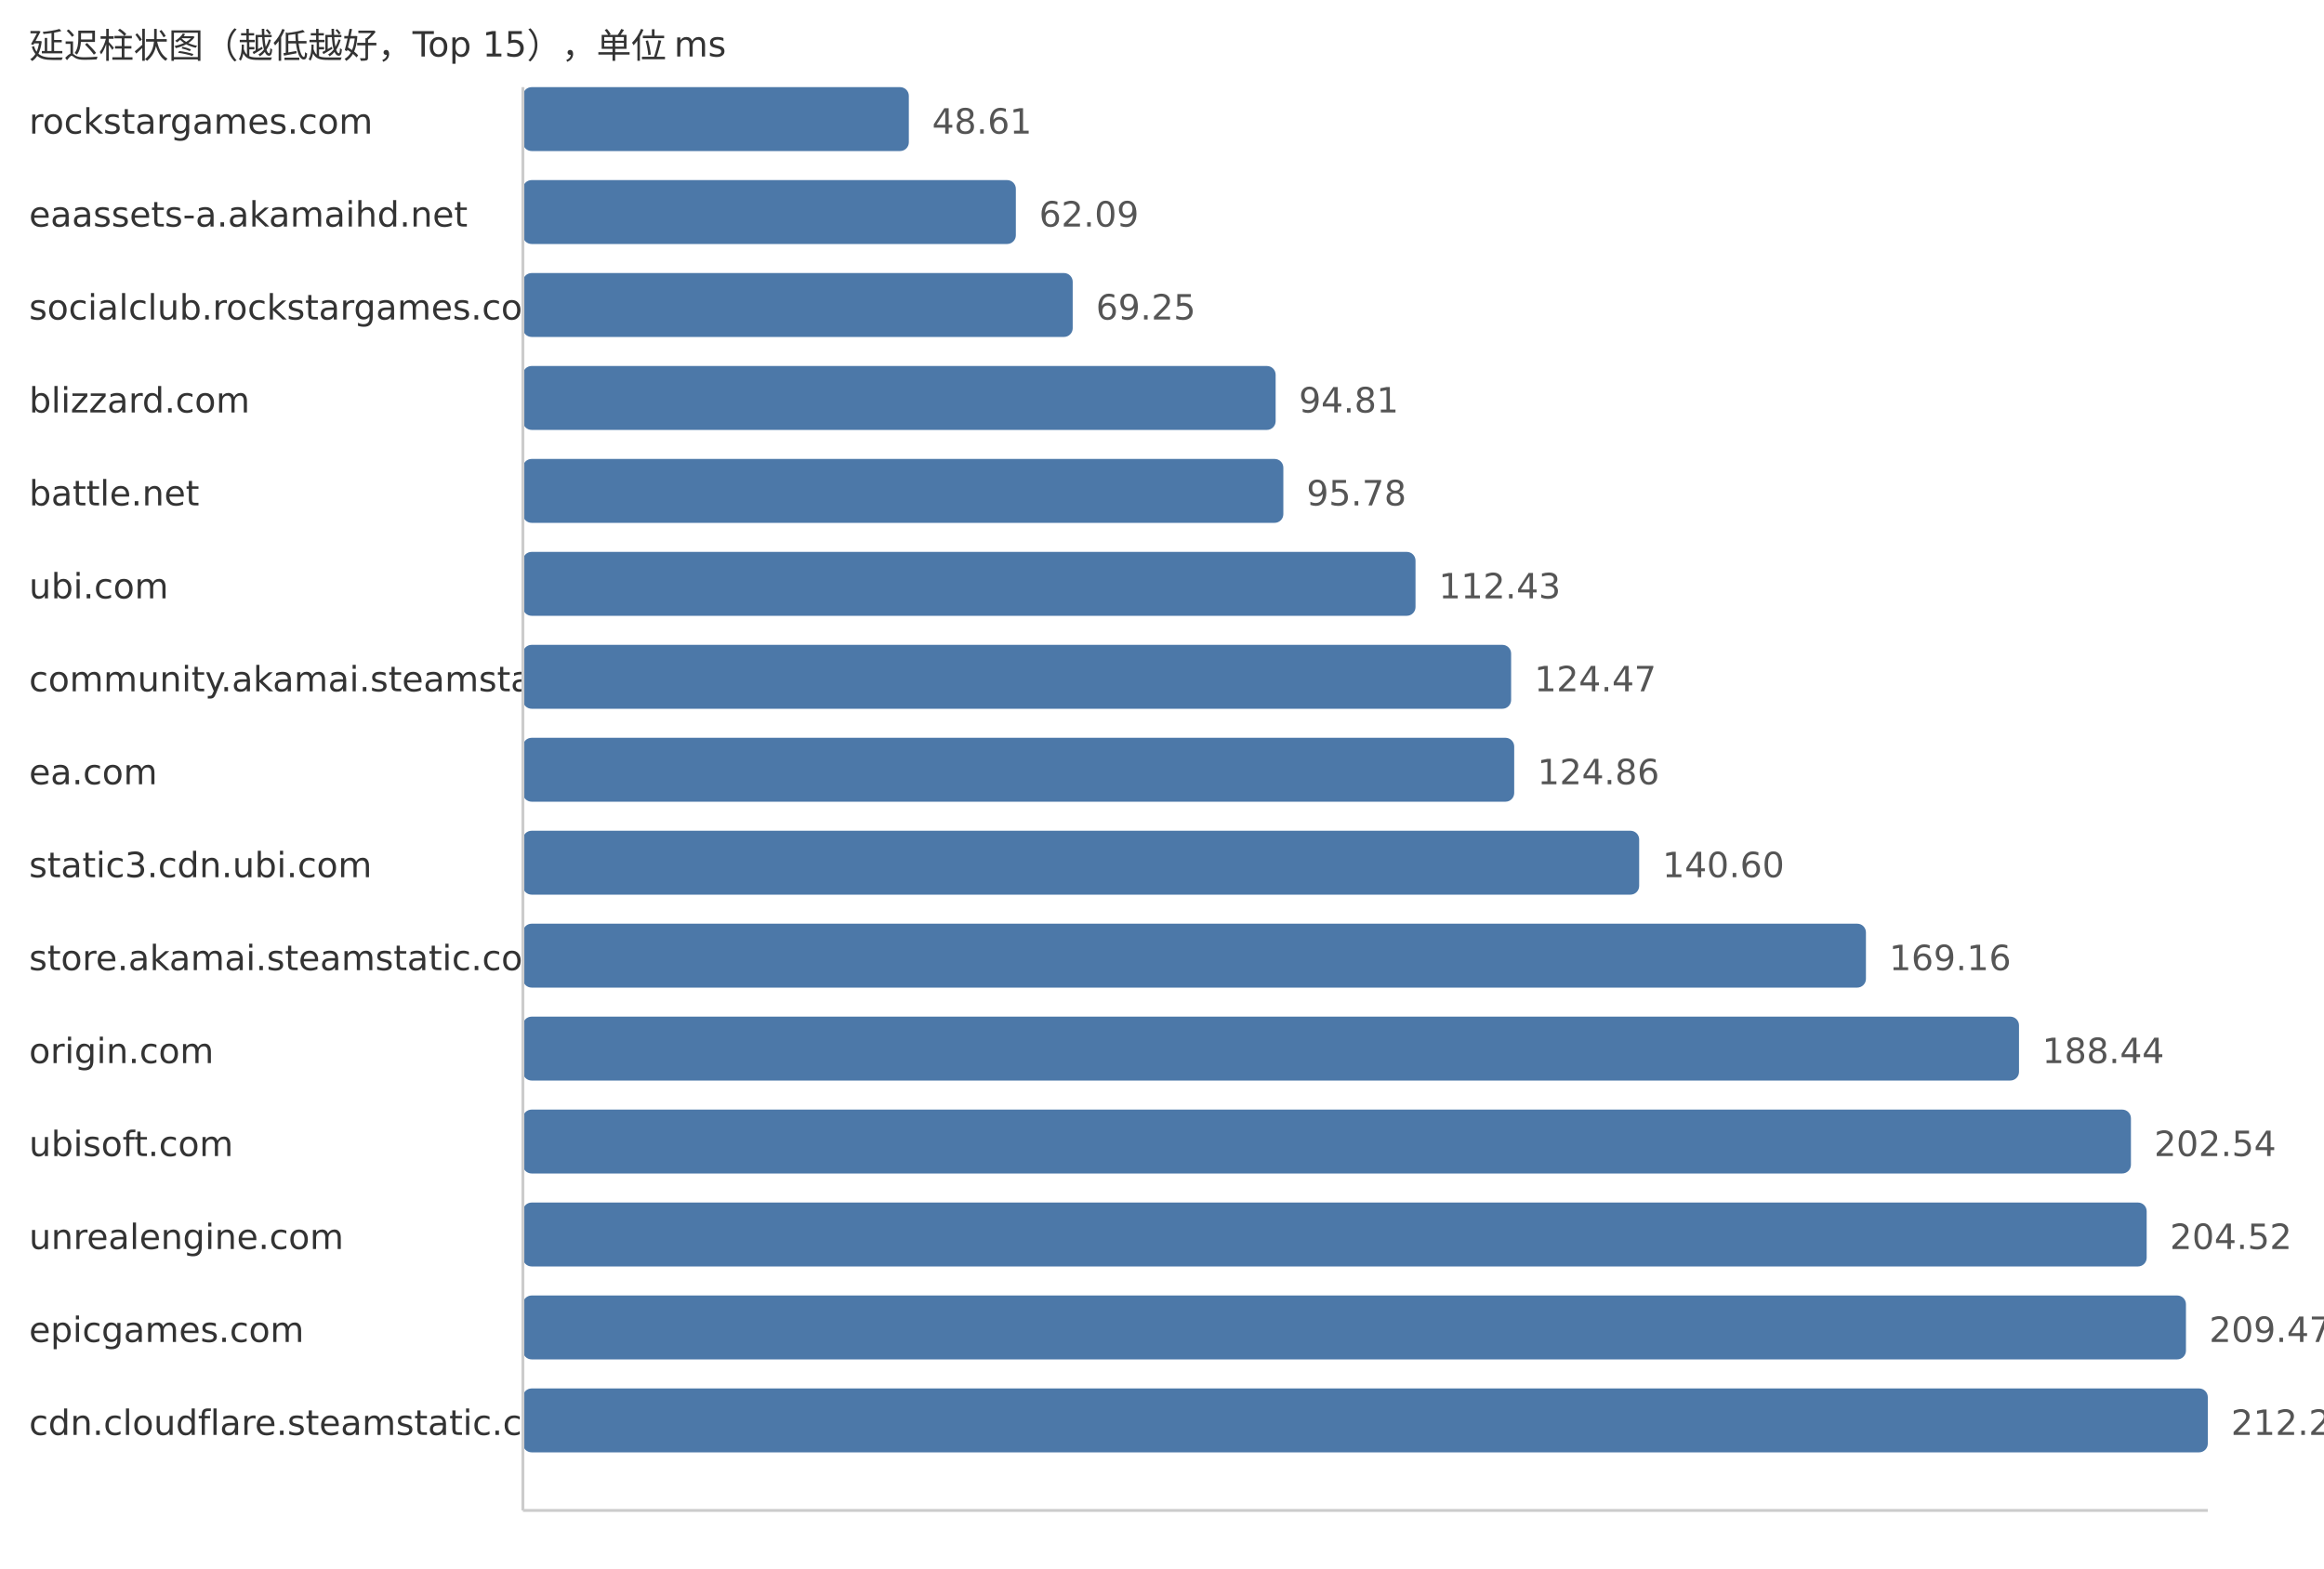
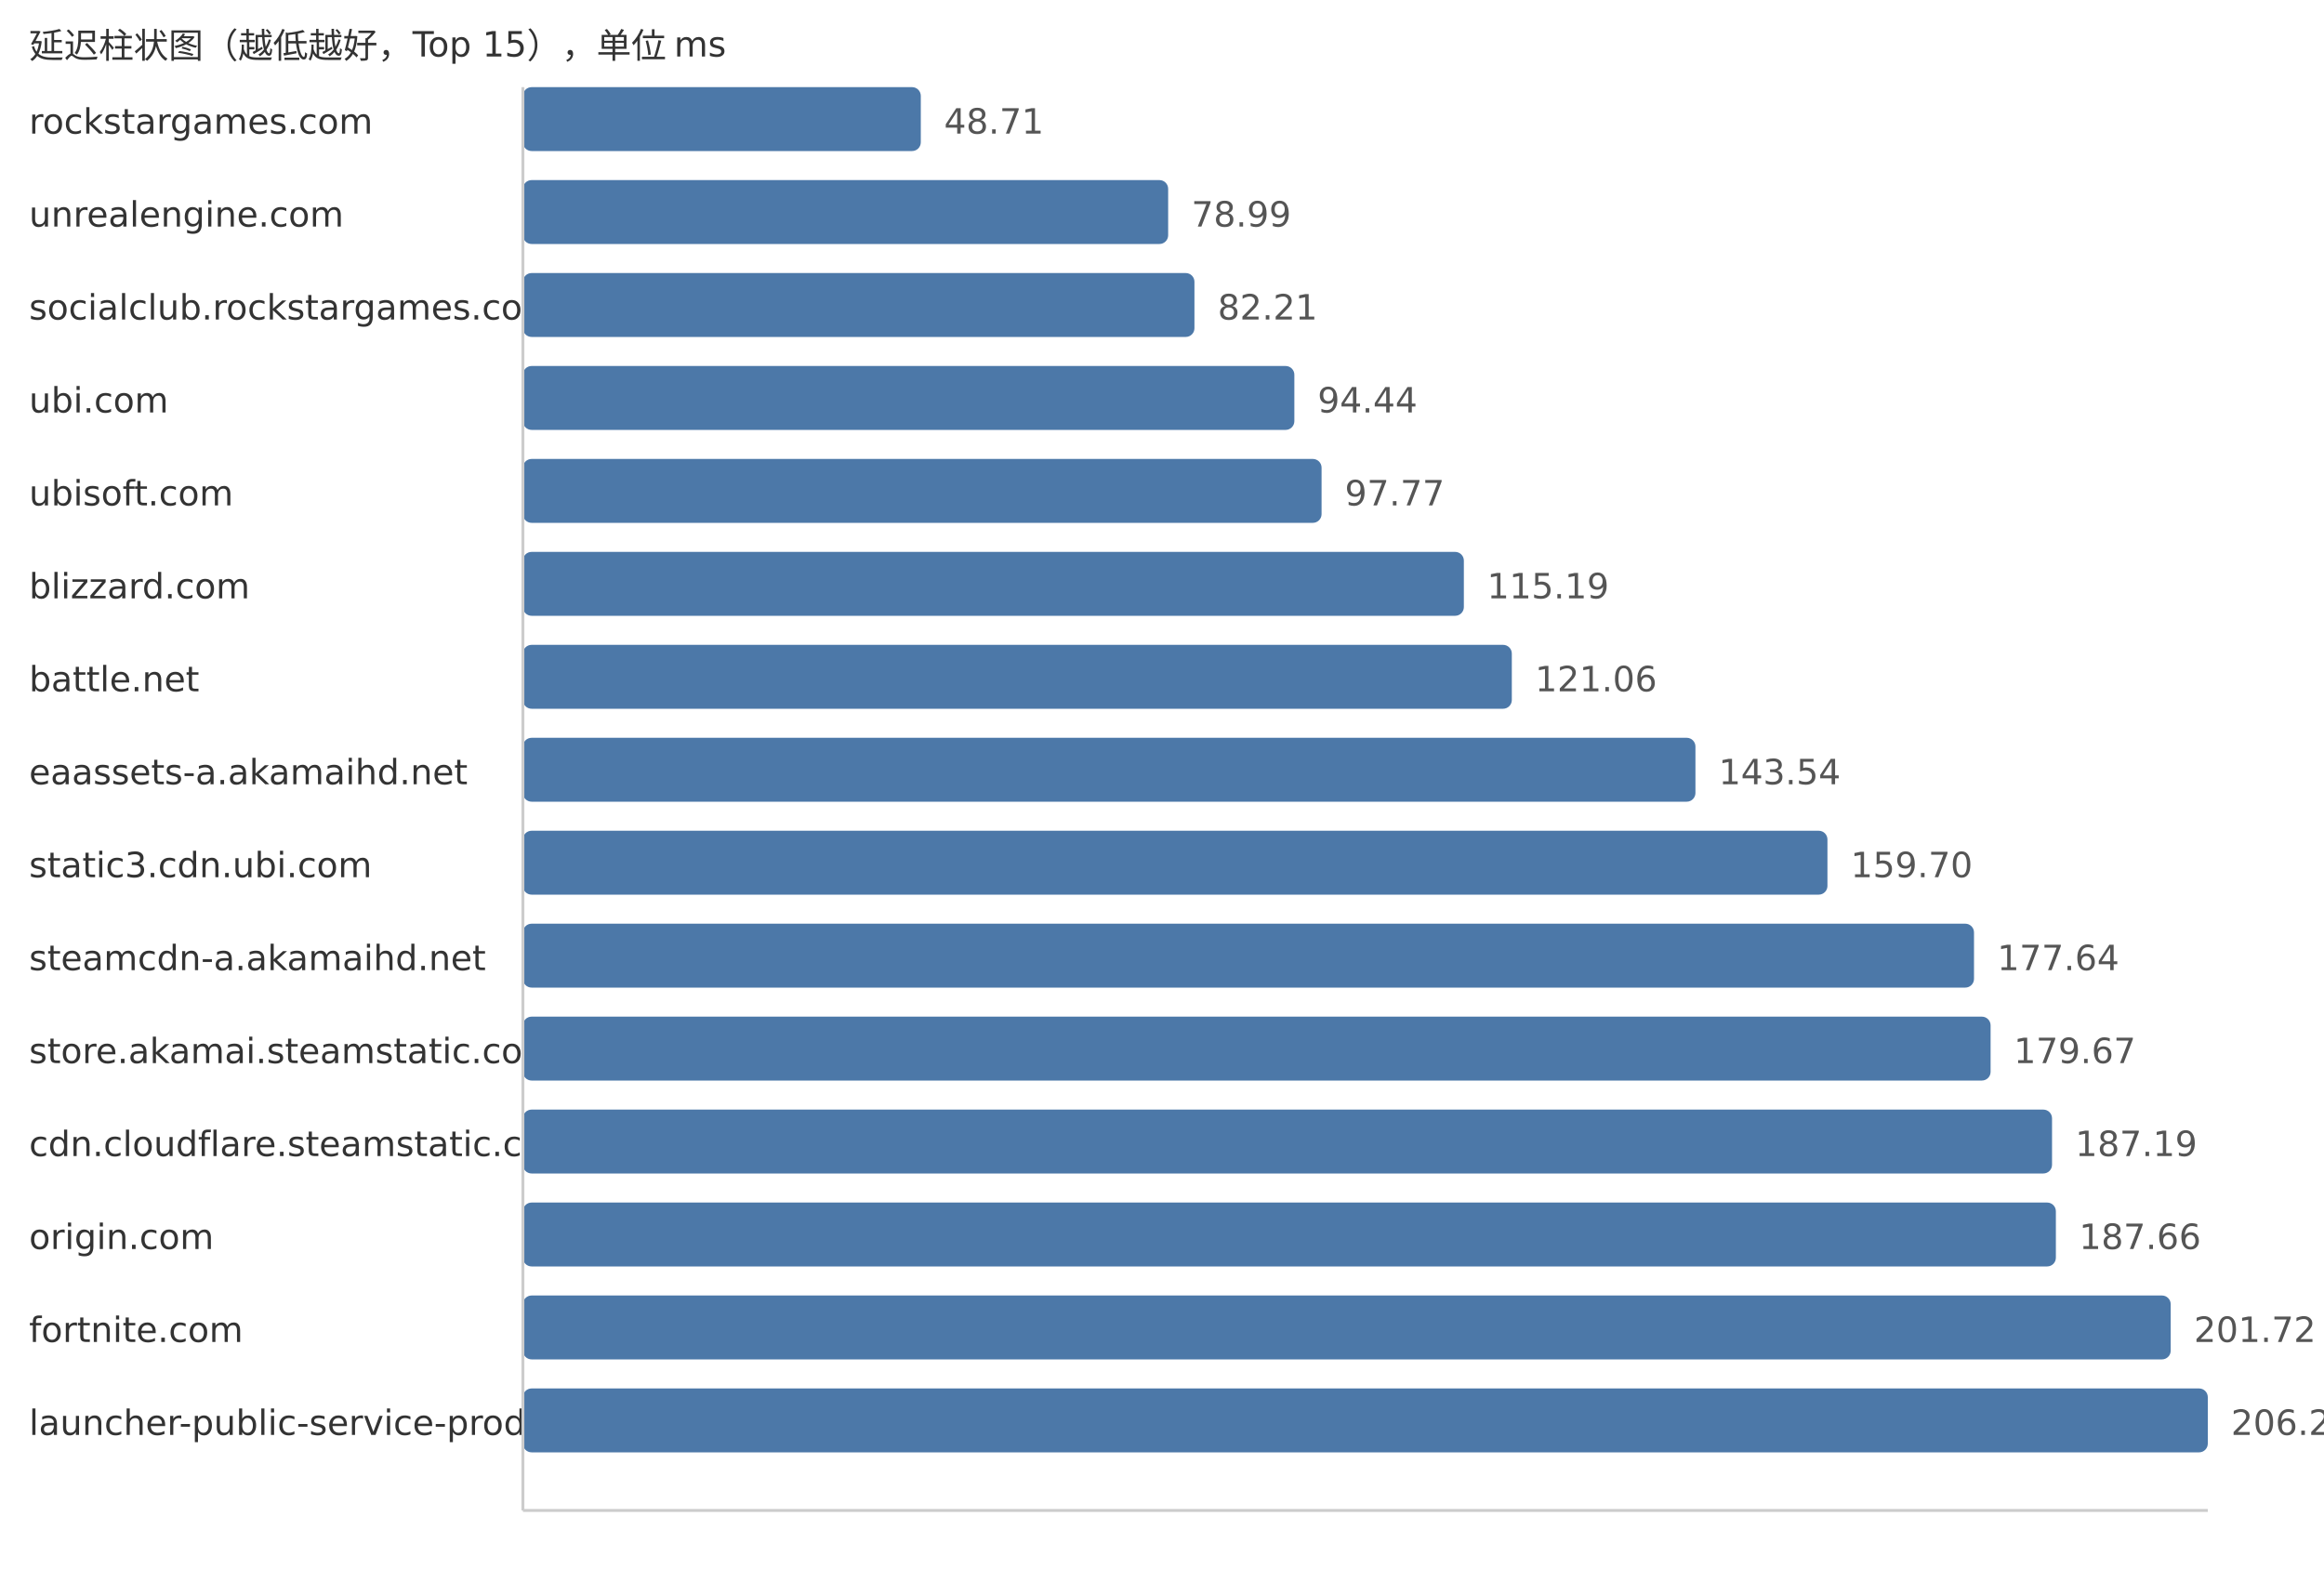
<svg xmlns="http://www.w3.org/2000/svg" width="800" height="540">
  <style> .label{font-family:DejaVu Sans,Verdana,Geneva,sans-serif;font-size:12px;fill:#333} .value{font-family:DejaVu Sans,Verdana,Geneva,sans-serif;font-size:12px;fill:#555} </style>
  <text x="10" y="20" class="label">延迟柱状图（越低越好，Top 15），单位 ms</text>
  <text x="10" y="46" class="label">rockstargames.com</text>
-   <rect x="180" y="30" width="132.85" height="22" fill="#4c78a8" rx="3" />
-   <text x="320.85" y="46" class="value">48.61</text>
-   <text x="10" y="78" class="label">eaassets-a.akamaihd.net</text>
-   <rect x="180" y="62" width="169.69" height="22" fill="#4c78a8" rx="3" />
-   <text x="357.69" y="78" class="value">62.09</text>
+   <rect x="180" y="30" width="136.97" height="22" fill="#4c78a8" rx="3" />
+   <text x="324.97" y="46" class="value">48.71</text>
+   <text x="10" y="78" class="label">unrealengine.com</text>
+   <rect x="180" y="62" width="222.12" height="22" fill="#4c78a8" rx="3" />
+   <text x="410.12" y="78" class="value">78.99</text>
  <text x="10" y="110" class="label">socialclub.rockstargames.com</text>
-   <rect x="180" y="94" width="189.26" height="22" fill="#4c78a8" rx="3" />
-   <text x="377.26" y="110" class="value">69.25</text>
-   <text x="10" y="142" class="label">blizzard.com</text>
-   <rect x="180" y="126" width="259.12" height="22" fill="#4c78a8" rx="3" />
-   <text x="447.12" y="142" class="value">94.81</text>
-   <text x="10" y="174" class="label">battle.net</text>
-   <rect x="180" y="158" width="261.77" height="22" fill="#4c78a8" rx="3" />
-   <text x="449.77" y="174" class="value">95.78</text>
-   <text x="10" y="206" class="label">ubi.com</text>
-   <rect x="180" y="190" width="307.27" height="22" fill="#4c78a8" rx="3" />
-   <text x="495.27" y="206" class="value">112.43</text>
-   <text x="10" y="238" class="label">community.akamai.steamstatic.com</text>
-   <rect x="180" y="222" width="340.18" height="22" fill="#4c78a8" rx="3" />
-   <text x="528.18" y="238" class="value">124.47</text>
-   <text x="10" y="270" class="label">ea.com</text>
-   <rect x="180" y="254" width="341.24" height="22" fill="#4c78a8" rx="3" />
-   <text x="529.24" y="270" class="value">124.86</text>
+   <rect x="180" y="94" width="231.17" height="22" fill="#4c78a8" rx="3" />
+   <text x="419.17" y="110" class="value">82.21</text>
+   <text x="10" y="142" class="label">ubi.com</text>
+   <rect x="180" y="126" width="265.56" height="22" fill="#4c78a8" rx="3" />
+   <text x="453.56" y="142" class="value">94.44</text>
+   <text x="10" y="174" class="label">ubisoft.com</text>
+   <rect x="180" y="158" width="274.93" height="22" fill="#4c78a8" rx="3" />
+   <text x="462.93" y="174" class="value">97.77</text>
+   <text x="10" y="206" class="label">blizzard.com</text>
+   <rect x="180" y="190" width="323.91" height="22" fill="#4c78a8" rx="3" />
+   <text x="511.91" y="206" class="value">115.19</text>
+   <text x="10" y="238" class="label">battle.net</text>
+   <rect x="180" y="222" width="340.42" height="22" fill="#4c78a8" rx="3" />
+   <text x="528.42" y="238" class="value">121.06</text>
+   <text x="10" y="270" class="label">eaassets-a.akamaihd.net</text>
+   <rect x="180" y="254" width="403.63" height="22" fill="#4c78a8" rx="3" />
+   <text x="591.63" y="270" class="value">143.54</text>
  <text x="10" y="302" class="label">static3.cdn.ubi.com</text>
-   <rect x="180" y="286" width="384.26" height="22" fill="#4c78a8" rx="3" />
-   <text x="572.26" y="302" class="value">140.60</text>
-   <text x="10" y="334" class="label">store.akamai.steamstatic.com</text>
-   <rect x="180" y="318" width="462.32" height="22" fill="#4c78a8" rx="3" />
-   <text x="650.32" y="334" class="value">169.16</text>
-   <text x="10" y="366" class="label">origin.com</text>
-   <rect x="180" y="350" width="515.01" height="22" fill="#4c78a8" rx="3" />
-   <text x="703.01" y="366" class="value">188.44</text>
-   <text x="10" y="398" class="label">ubisoft.com</text>
-   <rect x="180" y="382" width="553.54" height="22" fill="#4c78a8" rx="3" />
-   <text x="741.54" y="398" class="value">202.54</text>
-   <text x="10" y="430" class="label">unrealengine.com</text>
-   <rect x="180" y="414" width="558.96" height="22" fill="#4c78a8" rx="3" />
-   <text x="746.96" y="430" class="value">204.52</text>
-   <text x="10" y="462" class="label">epicgames.com</text>
-   <rect x="180" y="446" width="572.48" height="22" fill="#4c78a8" rx="3" />
-   <text x="760.48" y="462" class="value">209.47</text>
-   <text x="10" y="494" class="label">cdn.cloudflare.steamstatic.com</text>
+   <rect x="180" y="286" width="449.07" height="22" fill="#4c78a8" rx="3" />
+   <text x="637.07" y="302" class="value">159.70</text>
+   <text x="10" y="334" class="label">steamcdn-a.akamaihd.net</text>
+   <rect x="180" y="318" width="499.52" height="22" fill="#4c78a8" rx="3" />
+   <text x="687.52" y="334" class="value">177.64</text>
+   <text x="10" y="366" class="label">store.akamai.steamstatic.com</text>
+   <rect x="180" y="350" width="505.23" height="22" fill="#4c78a8" rx="3" />
+   <text x="693.23" y="366" class="value">179.67</text>
+   <text x="10" y="398" class="label">cdn.cloudflare.steamstatic.com</text>
+   <rect x="180" y="382" width="526.38" height="22" fill="#4c78a8" rx="3" />
+   <text x="714.38" y="398" class="value">187.19</text>
+   <text x="10" y="430" class="label">origin.com</text>
+   <rect x="180" y="414" width="527.7" height="22" fill="#4c78a8" rx="3" />
+   <text x="715.7" y="430" class="value">187.66</text>
+   <text x="10" y="462" class="label">fortnite.com</text>
+   <rect x="180" y="446" width="567.23" height="22" fill="#4c78a8" rx="3" />
+   <text x="755.23" y="462" class="value">201.72</text>
+   <text x="10" y="494" class="label">launcher-public-service-prod06.ol.epicgames.com</text>
  <rect x="180" y="478" width="580.0" height="22" fill="#4c78a8" rx="3" />
-   <text x="768.0" y="494" class="value">212.22</text>
+   <text x="768.0" y="494" class="value">206.26</text>
  <line x1="180" y1="30" x2="180" y2="520" stroke="#ccc" />
  <line x1="180" y1="520" x2="760" y2="520" stroke="#ccc" />
</svg>
